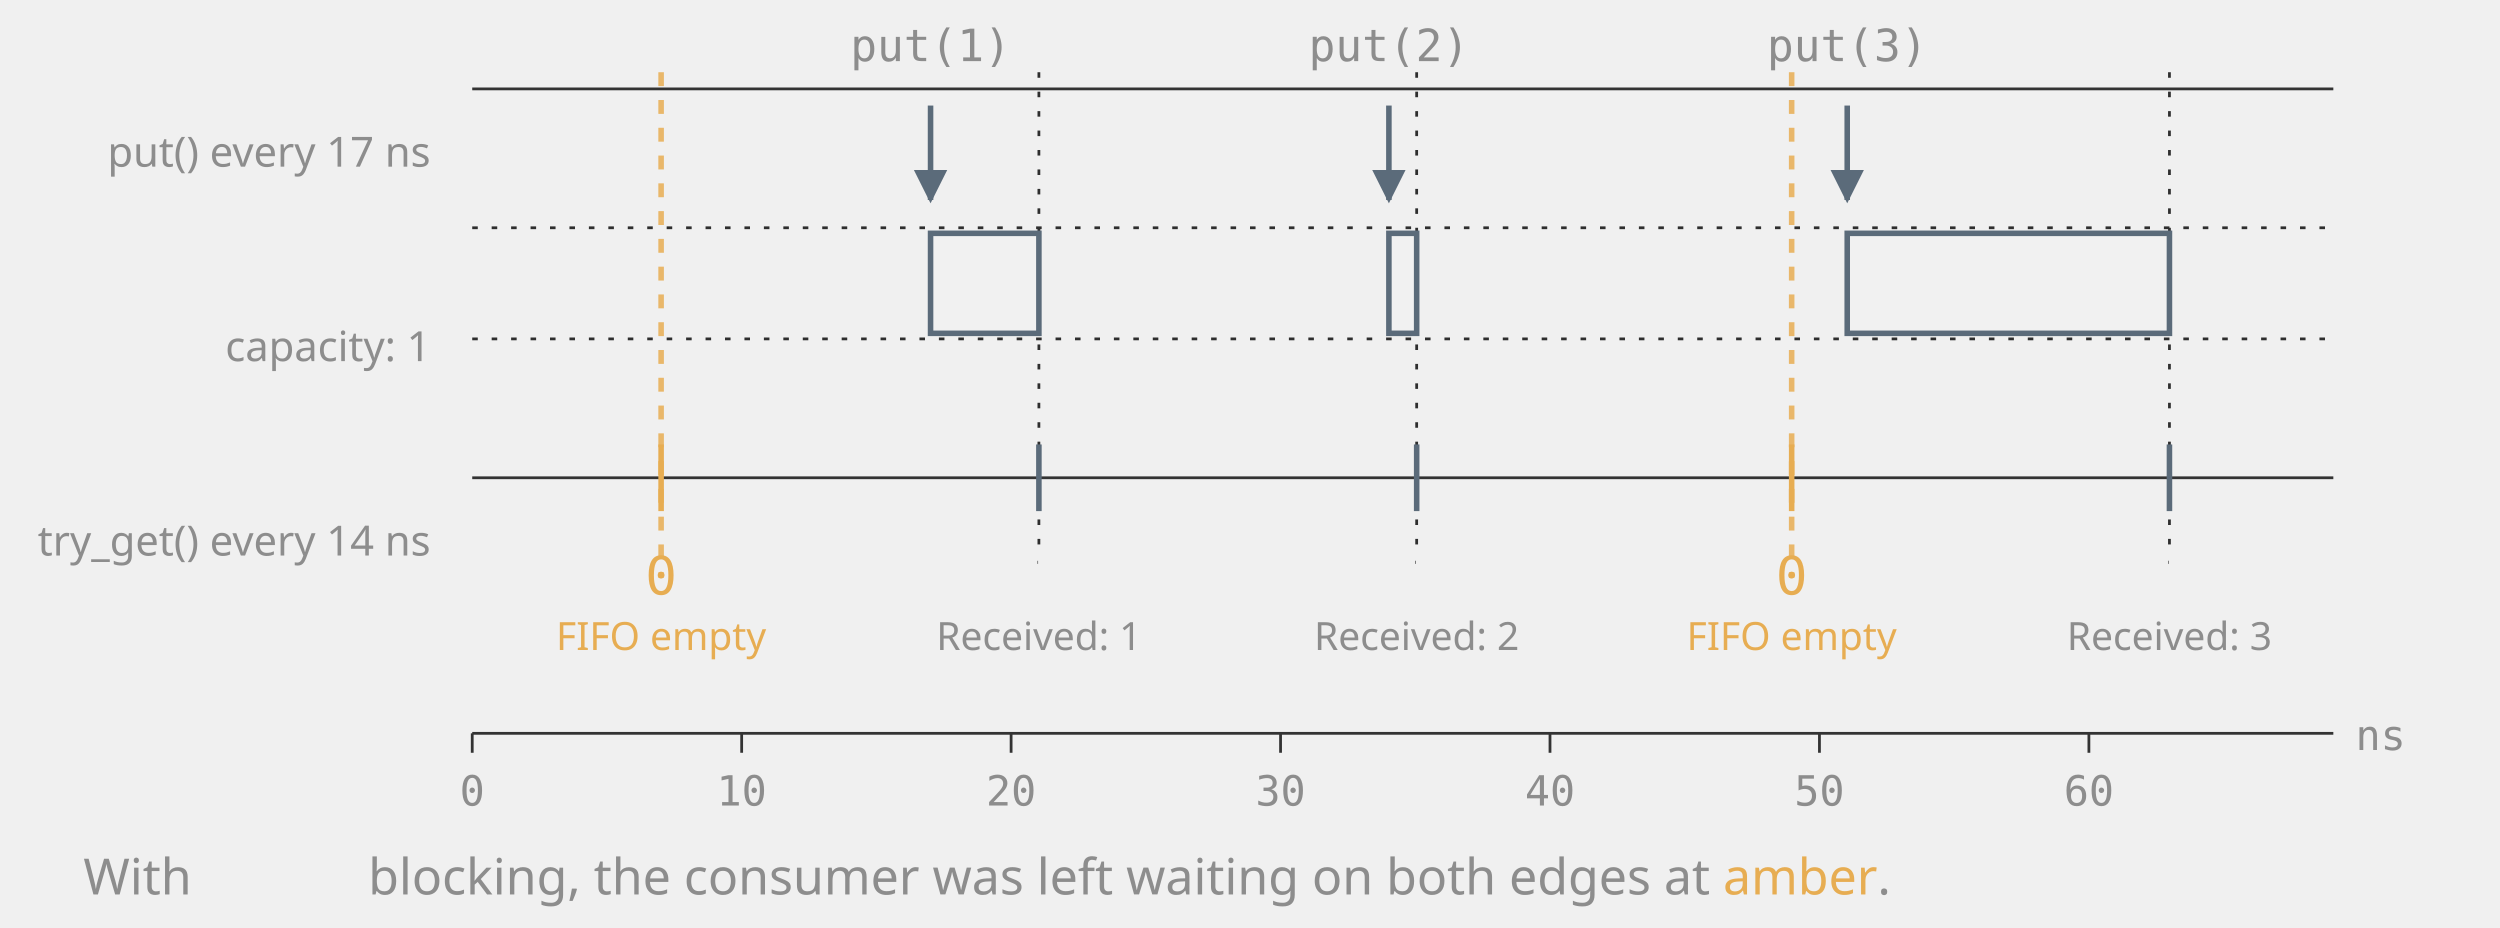
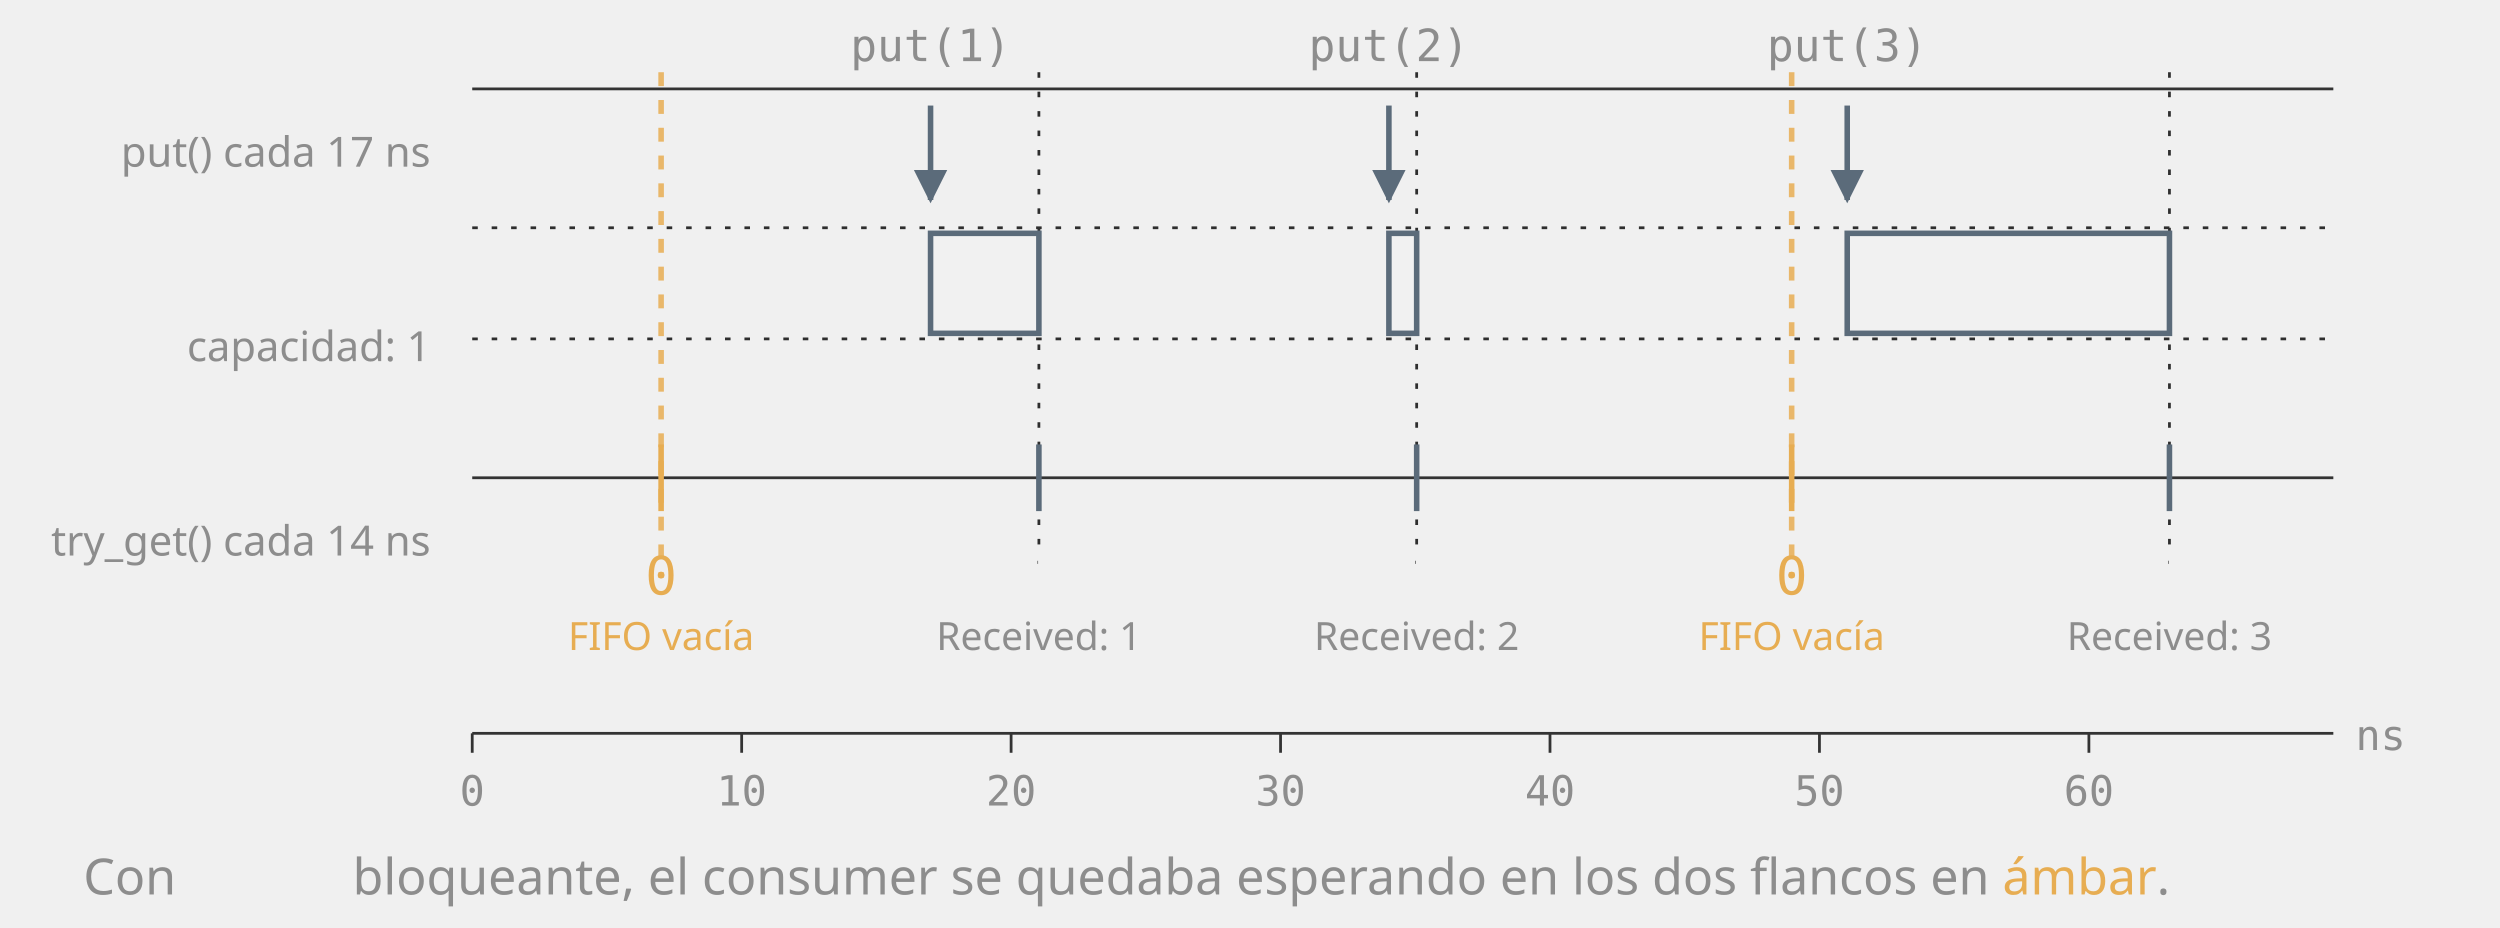
<svg xmlns="http://www.w3.org/2000/svg" viewBox="0 84 900 334" font-family="IBM Plex Sans, system-ui, sans-serif">
  <defs>
    <marker id="p" viewBox="0 0 10 10" refX="9" refY="5" markerWidth="6" markerHeight="6" orient="auto-start-reverse">
      <path d="M0,0 L10,5 L0,10 z" fill="#5b6b7a" />
    </marker>
  </defs>
  <g stroke="#2e2e2e" stroke-width="1" stroke-dasharray="2 5">
    <path d="M374,110 V292" />
    <path d="M510,110 V292" />
    <path d="M781,110 V292" />
  </g>
  <g stroke="#e7ad52" stroke-width="2" stroke-dasharray="5 5" opacity="0.85">
    <path d="M238,110 V292" />
    <path d="M645,110 V292" />
  </g>
  <text x="155" y="122" text-anchor="end" fill="#f0f0f0" font-size="21" font-family="IBM Plex Mono, ui-monospace, monospace">producer_h</text>
-   <text x="155" y="144" text-anchor="end" fill="#8d8d8d" font-size="15">put() every 17 ns</text>
+   <text x="155" y="144" text-anchor="end" fill="#8d8d8d" font-size="15">put() cada 17 ns</text>
  <path d="M170,116 H840" stroke="#333" stroke-width="1" />
  <g stroke="#5b6b7a" stroke-width="2" fill="none" marker-end="url(#p)">
    <path d="M335,122 V156" />
    <path d="M500,122 V156" />
    <path d="M665,122 V156" />
  </g>
  <g fill="#8d8d8d" font-size="16" text-anchor="middle" font-family="IBM Plex Mono, ui-monospace, monospace">
    <text x="335" y="106">put(1)</text>
    <text x="500" y="106">put(2)</text>
    <text x="665" y="106">put(3)</text>
  </g>
  <text x="155" y="192" text-anchor="end" fill="#f0f0f0" font-size="21" font-family="IBM Plex Mono, ui-monospace, monospace">fifo_h</text>
-   <text x="155" y="214" text-anchor="end" fill="#8d8d8d" font-size="15">capacity: 1</text>
+   <text x="155" y="214" text-anchor="end" fill="#8d8d8d" font-size="15">capacidad: 1</text>
  <path d="M170,166 H840 M170,206 H840" stroke="#2e2e2e" stroke-width="1" stroke-dasharray="2 5" />
  <g fill="#ffffff" opacity="0.07">
    <rect x="335" y="168" width="39" height="36" />
    <rect x="500" y="168" width="10" height="36" />
    <rect x="665" y="168" width="116" height="36" />
  </g>
  <g fill="none" stroke="#5b6b7a" stroke-width="2">
    <rect x="335" y="168" width="39" height="36" />
    <rect x="500" y="168" width="10" height="36" />
    <rect x="665" y="168" width="116" height="36" />
  </g>
  <g fill="#f0f0f0" font-size="17" text-anchor="middle" font-family="IBM Plex Mono, ui-monospace, monospace">
    <text x="354" y="228">1</text>
    <text x="505" y="228">2</text>
    <text x="723" y="228">3</text>
  </g>
  <text x="155" y="262" text-anchor="end" fill="#f0f0f0" font-size="21" font-family="IBM Plex Mono, ui-monospace, monospace">consumer_h</text>
-   <text x="155" y="284" text-anchor="end" fill="#8d8d8d" font-size="15">try_get() every 14 ns</text>
+   <text x="155" y="284" text-anchor="end" fill="#8d8d8d" font-size="15">try_get() cada 14 ns</text>
  <path d="M170,256 H840" stroke="#333" stroke-width="1" />
  <g stroke="#5b6b7a" stroke-width="2">
    <path d="M374,244 V268" />
    <path d="M510,244 V268" />
    <path d="M781,244 V268" />
  </g>
  <g stroke="#e7ad52" stroke-width="2">
    <path d="M238,244 V268" />
    <path d="M645,244 V268" />
  </g>
  <g font-size="19" text-anchor="middle" font-family="IBM Plex Mono, ui-monospace, monospace">
    <text x="238" y="298" fill="#e7ad52">0</text>
    <text x="374" y="298" fill="#f0f0f0">1</text>
    <text x="510" y="298" fill="#f0f0f0">1</text>
    <text x="645" y="298" fill="#e7ad52">0</text>
    <text x="781" y="298" fill="#f0f0f0">1</text>
  </g>
  <g font-size="14" text-anchor="middle">
-     <text x="238" y="318" fill="#e7ad52">FIFO empty</text>
+     <text x="238" y="318" fill="#e7ad52">FIFO vacía</text>
    <text x="374" y="318" fill="#8d8d8d">Received: 1</text>
    <text x="510" y="318" fill="#8d8d8d">Received: 2</text>
-     <text x="645" y="318" fill="#e7ad52">FIFO empty</text>
+     <text x="645" y="318" fill="#e7ad52">FIFO vacía</text>
    <text x="781" y="318" fill="#8d8d8d">Received: 3</text>
  </g>
  <path d="M170,348 H840" stroke="#333" stroke-width="1" />
  <g stroke="#333" stroke-width="1">
    <path d="M170,348 V355" />
    <path d="M267,348 V355" />
    <path d="M364,348 V355" />
    <path d="M461,348 V355" />
    <path d="M558,348 V355" />
    <path d="M655,348 V355" />
    <path d="M752,348 V355" />
  </g>
  <g fill="#8d8d8d" font-size="15" text-anchor="middle" font-family="IBM Plex Mono, ui-monospace, monospace">
    <text x="170" y="374">0</text>
    <text x="267" y="374">10</text>
    <text x="364" y="374">20</text>
    <text x="461" y="374">30</text>
    <text x="558" y="374">40</text>
    <text x="655" y="374">50</text>
    <text x="752" y="374">60</text>
  </g>
  <text x="848" y="354" fill="#8d8d8d" font-size="15" font-family="IBM Plex Mono, ui-monospace, monospace">ns</text>
-   <text x="30" y="406" fill="#8d8d8d" font-size="18">With <tspan font-family="IBM Plex Mono, ui-monospace, monospace" fill="#f0f0f0">get()</tspan> blocking, the consumer was left waiting on both edges at <tspan fill="#e7ad52">amber</tspan>.</text>
+   <text x="30" y="406" fill="#8d8d8d" font-size="18">Con <tspan font-family="IBM Plex Mono, ui-monospace, monospace" fill="#f0f0f0">get()</tspan> bloqueante, el consumer se quedaba esperando en los dos flancos en <tspan fill="#e7ad52">ámbar</tspan>.</text>
</svg>
